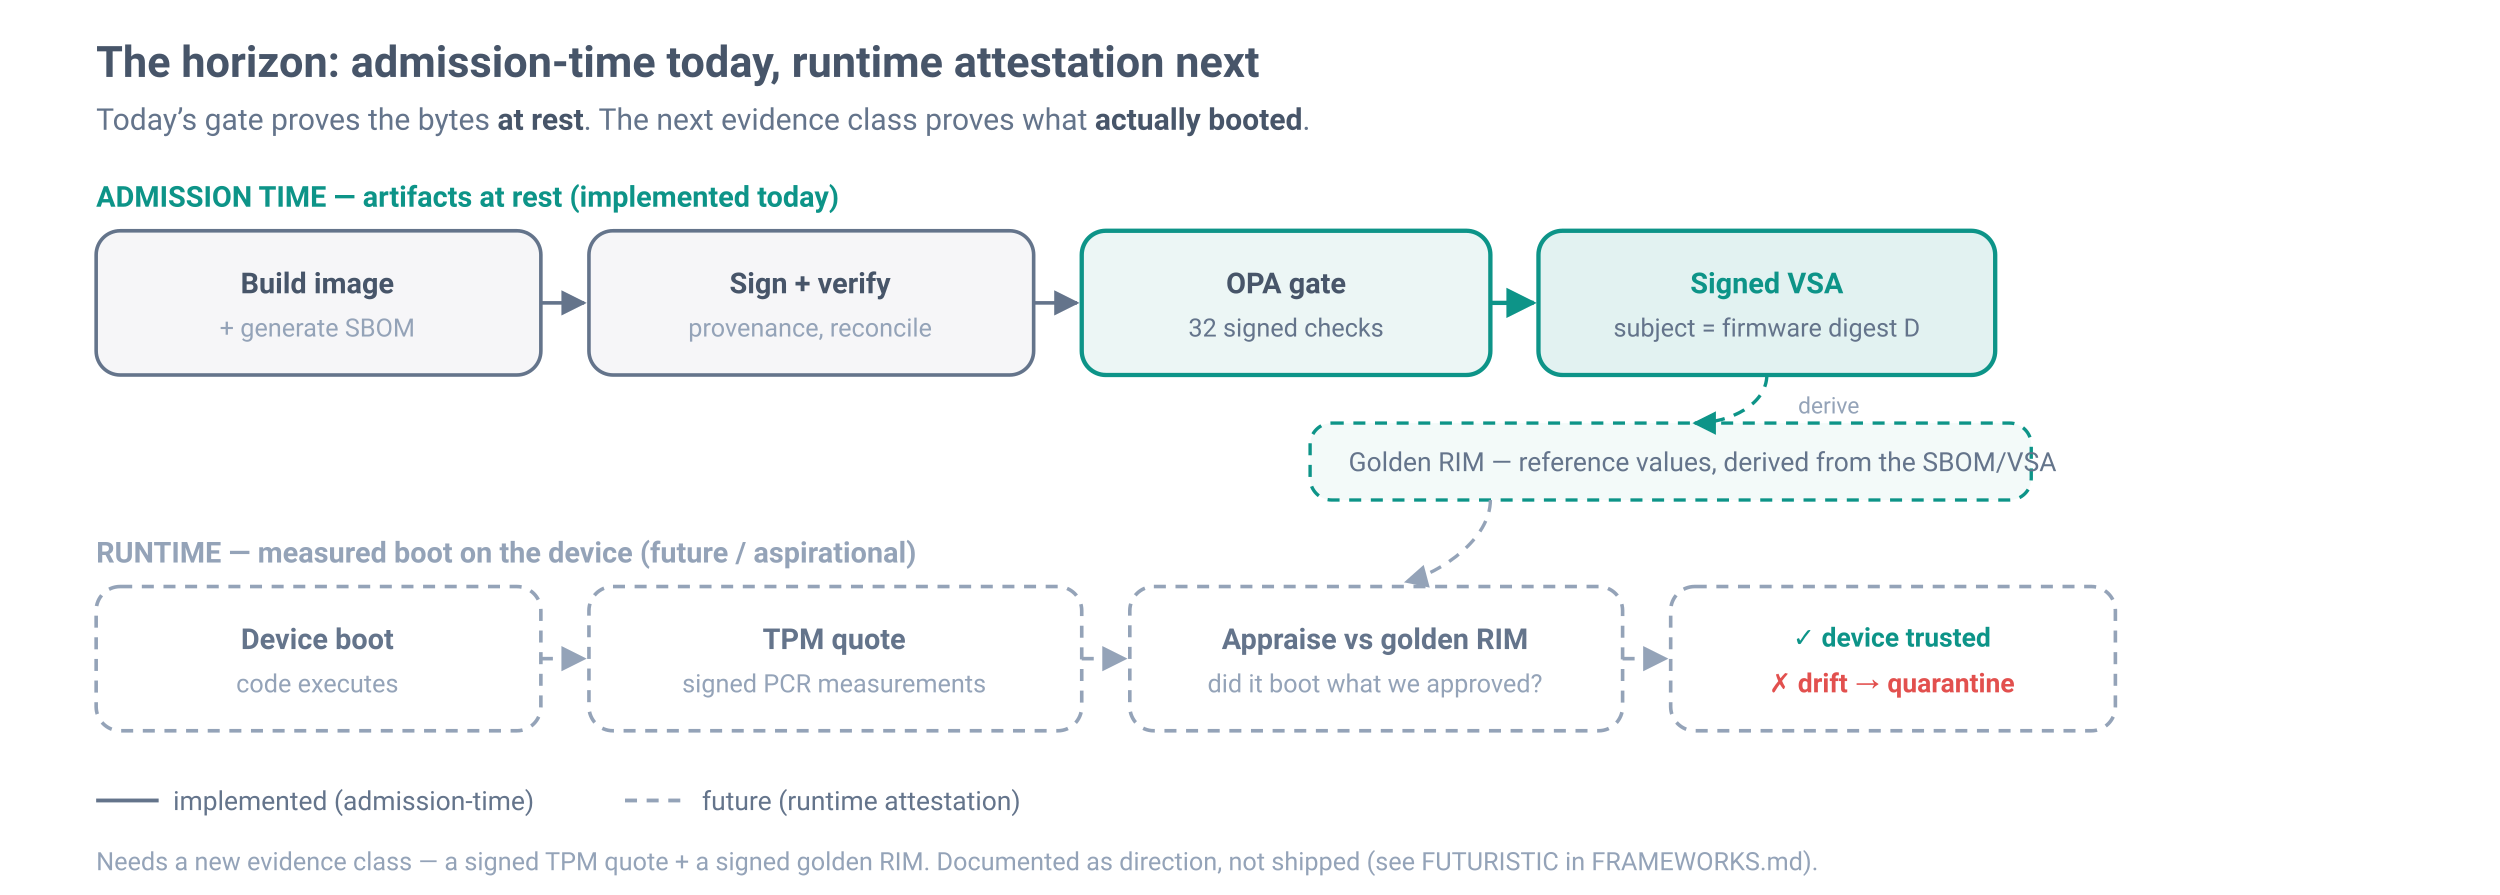
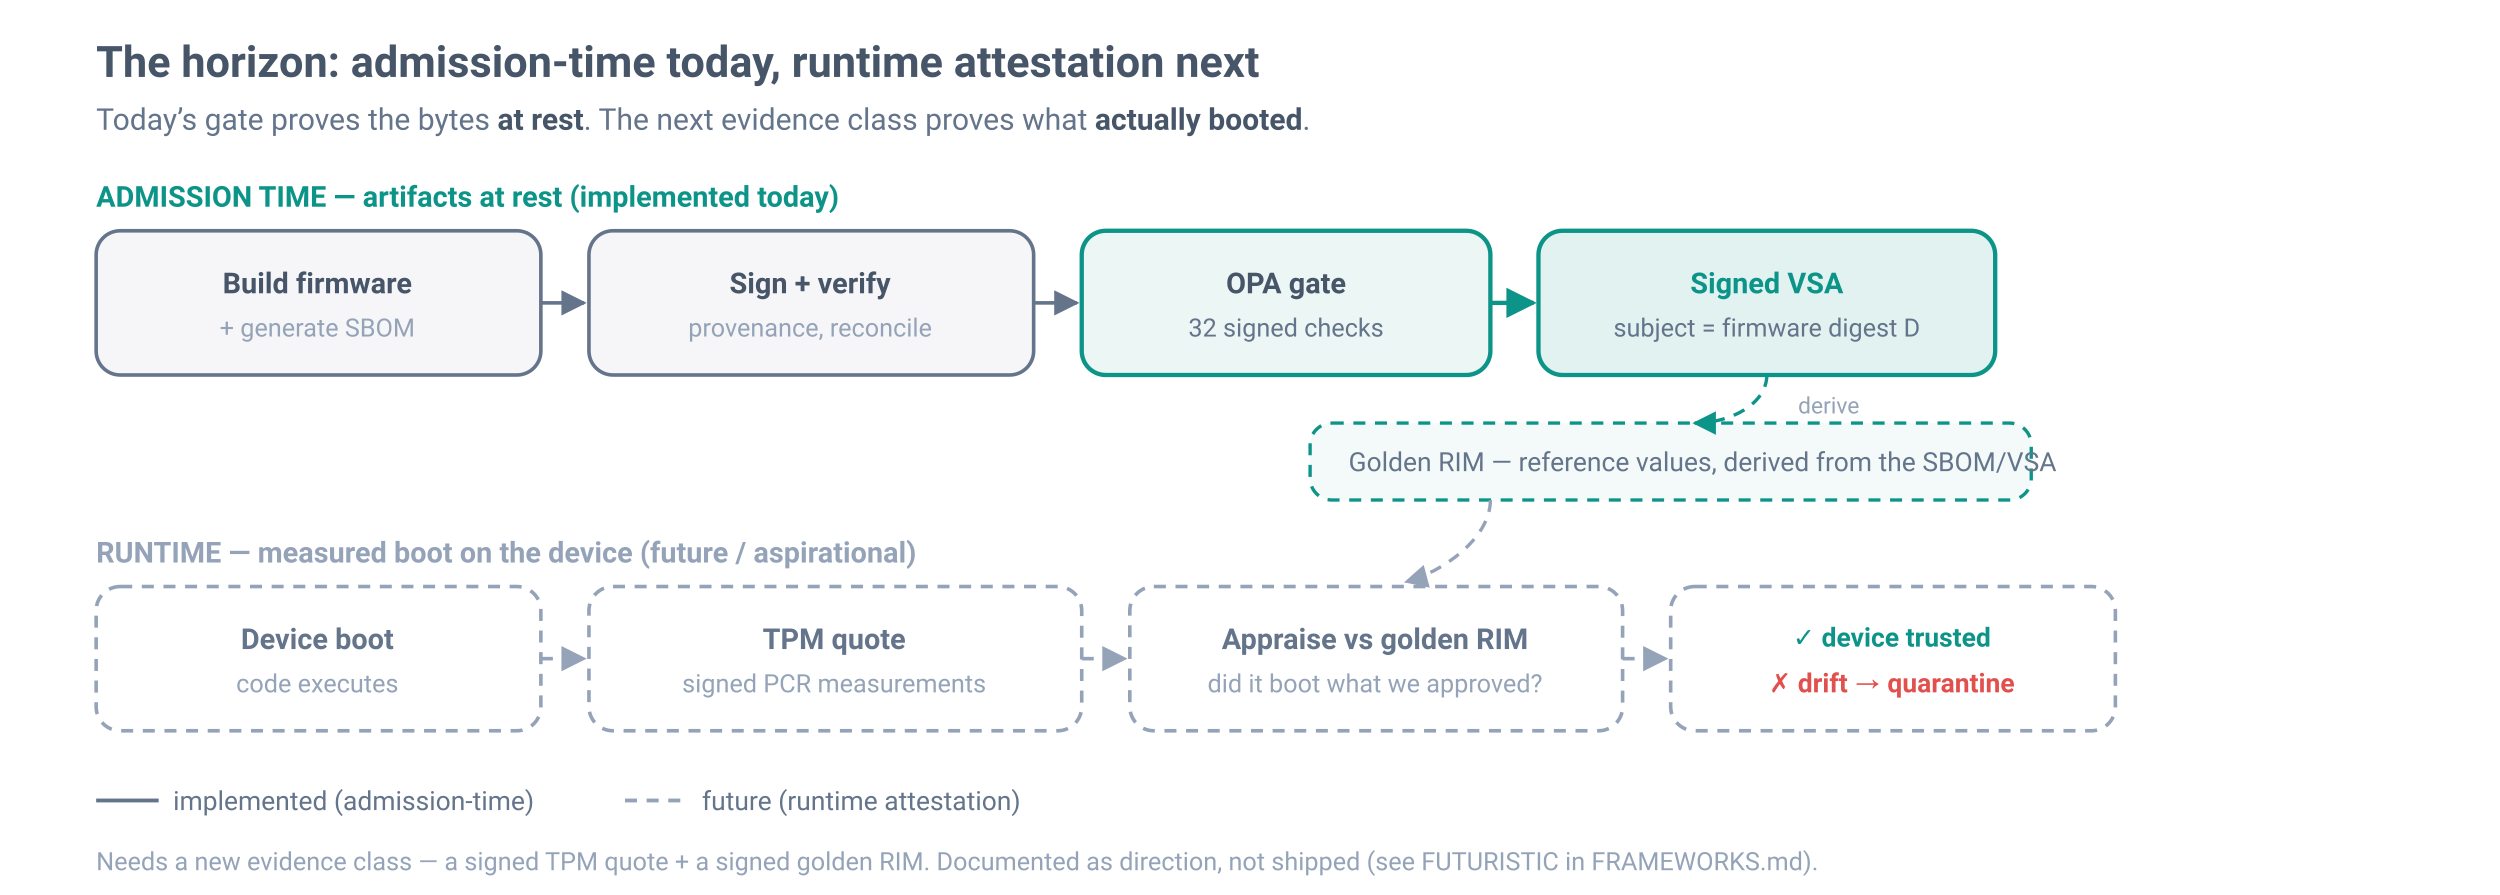
<svg xmlns="http://www.w3.org/2000/svg" viewBox="0 0 1040 372" width="1040" height="372" font-family="ui-sans-serif, system-ui, -apple-system, 'Segoe UI', Roboto, Helvetica, Arial, 'DejaVu Sans', sans-serif" role="img" aria-label="Admission-time gate today (solid); runtime measured-boot attestation next (dashed)">
  <defs>
    <marker id="fr-arw" viewBox="0 0 10 10" refX="9" refY="5" markerWidth="7" markerHeight="7" orient="auto-start-reverse">
      <path d="M0,0 L10,5 L0,10 z" fill="#64748b" />
    </marker>
    <marker id="fr-arwm" viewBox="0 0 10 10" refX="9" refY="5" markerWidth="7" markerHeight="7" orient="auto-start-reverse">
      <path d="M0,0 L10,5 L0,10 z" fill="#94a3b8" />
    </marker>
    <marker id="fr-arwt" viewBox="0 0 10 10" refX="9" refY="5" markerWidth="7" markerHeight="7" orient="auto-start-reverse">
      <path d="M0,0 L10,5 L0,10 z" fill="#0d9488" />
    </marker>
  </defs>
  <text x="40" y="32" font-size="18" font-weight="700" fill="#475569">The horizon: admission-time today, runtime attestation next</text>
  <text x="40" y="54" font-size="12.5" fill="#64748b">Today’s gate proves the bytes <tspan font-weight="600" fill="#475569">at rest</tspan>. The next evidence class proves what <tspan font-weight="600" fill="#475569">actually booted</tspan>.</text>
  <text x="40" y="86" font-size="12" font-weight="700" fill="#0d9488">ADMISSION TIME — artifacts at rest (implemented today)</text>
  <g font-size="12">
    <rect x="40" y="96" width="185" height="60" rx="10" fill="#64748b" fill-opacity="0.06" stroke="#64748b" stroke-width="1.5" />
-     <text x="132" y="122" text-anchor="middle" font-weight="600" fill="#475569">Build image</text>
+     <text x="132" y="122" text-anchor="middle" font-weight="600" fill="#475569">Build firmware</text>
    <text x="132" y="140" text-anchor="middle" font-size="10.5" fill="#94a3b8">+ generate SBOM</text>
    <rect x="245" y="96" width="185" height="60" rx="10" fill="#64748b" fill-opacity="0.06" stroke="#64748b" stroke-width="1.5" />
    <text x="337" y="122" text-anchor="middle" font-weight="600" fill="#475569">Sign + verify</text>
    <text x="337" y="140" text-anchor="middle" font-size="10.5" fill="#94a3b8">provenance, reconcile</text>
    <rect x="450" y="96" width="170" height="60" rx="10" fill="#0d9488" fill-opacity="0.08" stroke="#0d9488" stroke-width="1.8" />
    <text x="535" y="122" text-anchor="middle" font-weight="700" fill="#475569">OPA gate</text>
    <text x="535" y="140" text-anchor="middle" font-size="10.5" fill="#64748b">32 signed checks</text>
    <rect x="640" y="96" width="190" height="60" rx="10" fill="#0d9488" fill-opacity="0.12" stroke="#0d9488" stroke-width="1.8" />
    <text x="735" y="122" text-anchor="middle" font-weight="700" fill="#0d9488">Signed VSA</text>
    <text x="735" y="140" text-anchor="middle" font-size="10.5" fill="#64748b">subject = firmware digest D</text>
  </g>
  <line x1="225" y1="126" x2="243" y2="126" stroke="#64748b" stroke-width="1.5" marker-end="url(#fr-arw)" />
  <line x1="430" y1="126" x2="448" y2="126" stroke="#64748b" stroke-width="1.5" marker-end="url(#fr-arw)" />
  <line x1="620" y1="126" x2="638" y2="126" stroke="#0d9488" stroke-width="1.8" marker-end="url(#fr-arwt)" />
  <rect x="545" y="176" width="300" height="32" rx="9" fill="#0d9488" fill-opacity="0.05" stroke="#0d9488" stroke-width="1.4" stroke-dasharray="5 4" />
  <text x="561" y="196" font-size="11" fill="#64748b">Golden RIM — reference values, derived from the SBOM/VSA</text>
  <path d="M735 156 C 735 168, 720 176, 705 176" fill="none" stroke="#0d9488" stroke-width="1.4" stroke-dasharray="5 4" marker-end="url(#fr-arwt)" />
  <text x="748" y="172" font-size="9.5" fill="#94a3b8">derive</text>
  <text x="40" y="234" font-size="12" font-weight="700" fill="#94a3b8">RUNTIME — measured boot on the device (future / aspirational)</text>
  <g font-size="12">
    <rect x="40" y="244" width="185" height="60" rx="10" fill="none" stroke="#94a3b8" stroke-width="1.5" stroke-dasharray="5 4" />
    <text x="132" y="270" text-anchor="middle" font-weight="600" fill="#64748b">Device boot</text>
    <text x="132" y="288" text-anchor="middle" font-size="10.5" fill="#94a3b8">code executes</text>
    <rect x="245" y="244" width="205" height="60" rx="10" fill="none" stroke="#94a3b8" stroke-width="1.5" stroke-dasharray="5 4" />
    <text x="347" y="270" text-anchor="middle" font-weight="600" fill="#64748b">TPM quote</text>
    <text x="347" y="288" text-anchor="middle" font-size="10.5" fill="#94a3b8">signed PCR measurements</text>
    <rect x="470" y="244" width="205" height="60" rx="10" fill="none" stroke="#94a3b8" stroke-width="1.5" stroke-dasharray="5 4" />
    <text x="572" y="270" text-anchor="middle" font-weight="600" fill="#64748b">Appraise vs golden RIM</text>
    <text x="572" y="288" text-anchor="middle" font-size="10.5" fill="#94a3b8">did it boot what we approved?</text>
    <rect x="695" y="244" width="185" height="60" rx="10" fill="none" stroke="#94a3b8" stroke-width="1.5" stroke-dasharray="5 4" />
    <text x="787" y="269" text-anchor="middle" font-size="11" fill="#0d9488" font-weight="600">✓ device trusted</text>
    <text x="787" y="288" text-anchor="middle" font-size="11" fill="#e2504e" font-weight="600">✗ drift → quarantine</text>
  </g>
  <line x1="225" y1="274" x2="243" y2="274" stroke="#94a3b8" stroke-width="1.5" stroke-dasharray="5 4" marker-end="url(#fr-arwm)" />
  <line x1="450" y1="274" x2="468" y2="274" stroke="#94a3b8" stroke-width="1.5" stroke-dasharray="5 4" marker-end="url(#fr-arwm)" />
  <line x1="675" y1="274" x2="693" y2="274" stroke="#94a3b8" stroke-width="1.5" stroke-dasharray="5 4" marker-end="url(#fr-arwm)" />
  <path d="M620 208 C 620 224, 600 238, 585 242" fill="none" stroke="#94a3b8" stroke-width="1.4" stroke-dasharray="5 4" marker-end="url(#fr-arwm)" />
  <g transform="translate(40,336)">
    <line x1="0" y1="-3" x2="26" y2="-3" stroke="#64748b" stroke-width="1.6" />
    <text x="32" y="1" font-size="11" fill="#64748b">implemented (admission-time)</text>
    <line x1="220" y1="-3" x2="246" y2="-3" stroke="#94a3b8" stroke-width="1.6" stroke-dasharray="5 4" />
    <text x="252" y="1" font-size="11" fill="#64748b">future (runtime attestation)</text>
  </g>
  <text x="40" y="362" font-size="10.5" fill="#94a3b8">Needs a new evidence class — a signed TPM quote + a signed golden RIM. Documented as direction, not shipped (see FUTURISTIC in FRAMEWORKS.md).</text>
</svg>
